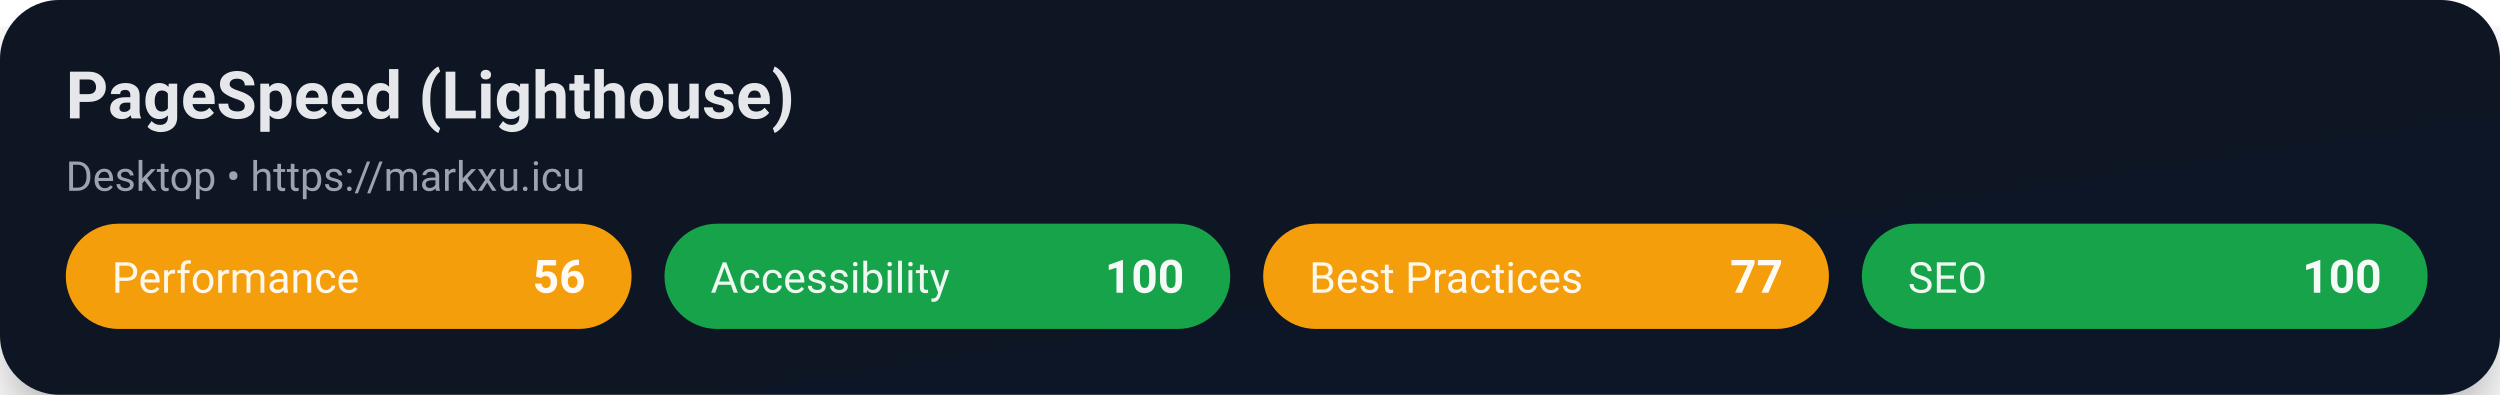
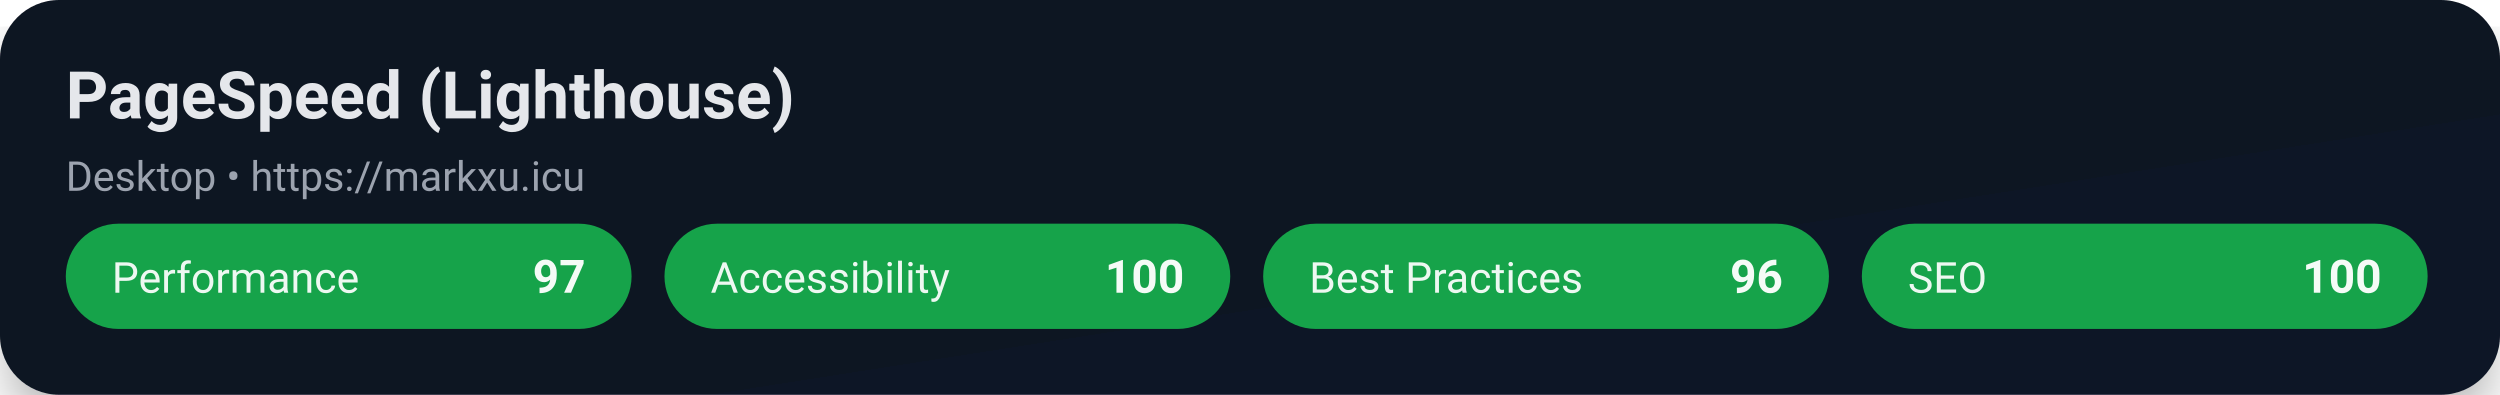
<svg xmlns="http://www.w3.org/2000/svg" width="760" height="120" viewBox="0 0 760 120" role="img" aria-label="PageSpeed (Lighthouse) Desktop">
  <defs>
    <linearGradient id="bg" x1="0" y1="0" x2="1" y2="1">
      <stop offset="0%" stop-color="#0b1220" />
      <stop offset="100%" stop-color="#111827" />
    </linearGradient>
    <filter id="shadow" x="-20%" y="-20%" width="140%" height="140%">
      <feDropShadow dx="0" dy="8" stdDeviation="10" flood-color="rgba(0,0,0,0.35)" />
    </filter>
  </defs>
  <rect x="0" y="0" width="760" height="120" rx="18" fill="url(#bg)" filter="url(#shadow)" />
  <g>
    <text x="20" y="36" fill="#e5e7eb" font-size="20" font-weight="700" font-family="ui-sans-serif, system-ui, -apple-system, Segoe UI, Roboto, Helvetica, Arial">
      PageSpeed (Lighthouse)
    </text>
    <text x="20" y="58" fill="#9ca3af" font-size="12.5" font-family="ui-sans-serif, system-ui, -apple-system, Segoe UI, Roboto, Helvetica, Arial">
      Desktop • https://markxu.icu
    </text>
  </g>
  <g>
-     <rect x="20" y="68" width="172" height="32" rx="16" fill="#f59e0b" />
+     <rect x="20" y="68" width="172" height="32" rx="16" fill="#16a34a" />
    <text x="34" y="89" fill="rgba(255,255,255,0.92)" font-size="13" font-family="ui-sans-serif, system-ui, -apple-system, Segoe UI, Roboto, Helvetica, Arial">
            Performance
          </text>
    <text x="178" y="89" fill="rgba(255,255,255,0.95)" font-size="14" font-weight="700" text-anchor="end" font-family="ui-sans-serif, system-ui, -apple-system, Segoe UI, Roboto, Helvetica, Arial">
-             56
+             97
          </text>
  </g>
  <g>
    <rect x="202" y="68" width="172" height="32" rx="16" fill="#16a34a" />
    <text x="216" y="89" fill="rgba(255,255,255,0.92)" font-size="13" font-family="ui-sans-serif, system-ui, -apple-system, Segoe UI, Roboto, Helvetica, Arial">
            Accessibility
          </text>
    <text x="360" y="89" fill="rgba(255,255,255,0.95)" font-size="14" font-weight="700" text-anchor="end" font-family="ui-sans-serif, system-ui, -apple-system, Segoe UI, Roboto, Helvetica, Arial">
            100
          </text>
  </g>
  <g>
-     <rect x="384" y="68" width="172" height="32" rx="16" fill="#f59e0b" />
+     <rect x="384" y="68" width="172" height="32" rx="16" fill="#16a34a" />
    <text x="398" y="89" fill="rgba(255,255,255,0.92)" font-size="13" font-family="ui-sans-serif, system-ui, -apple-system, Segoe UI, Roboto, Helvetica, Arial">
            Best Practices
          </text>
    <text x="542" y="89" fill="rgba(255,255,255,0.95)" font-size="14" font-weight="700" text-anchor="end" font-family="ui-sans-serif, system-ui, -apple-system, Segoe UI, Roboto, Helvetica, Arial">
-             77
+             96
          </text>
  </g>
  <g>
    <rect x="566" y="68" width="172" height="32" rx="16" fill="#16a34a" />
    <text x="580" y="89" fill="rgba(255,255,255,0.92)" font-size="13" font-family="ui-sans-serif, system-ui, -apple-system, Segoe UI, Roboto, Helvetica, Arial">
            SEO
          </text>
    <text x="724" y="89" fill="rgba(255,255,255,0.95)" font-size="14" font-weight="700" text-anchor="end" font-family="ui-sans-serif, system-ui, -apple-system, Segoe UI, Roboto, Helvetica, Arial">
            100
          </text>
  </g>
</svg>
